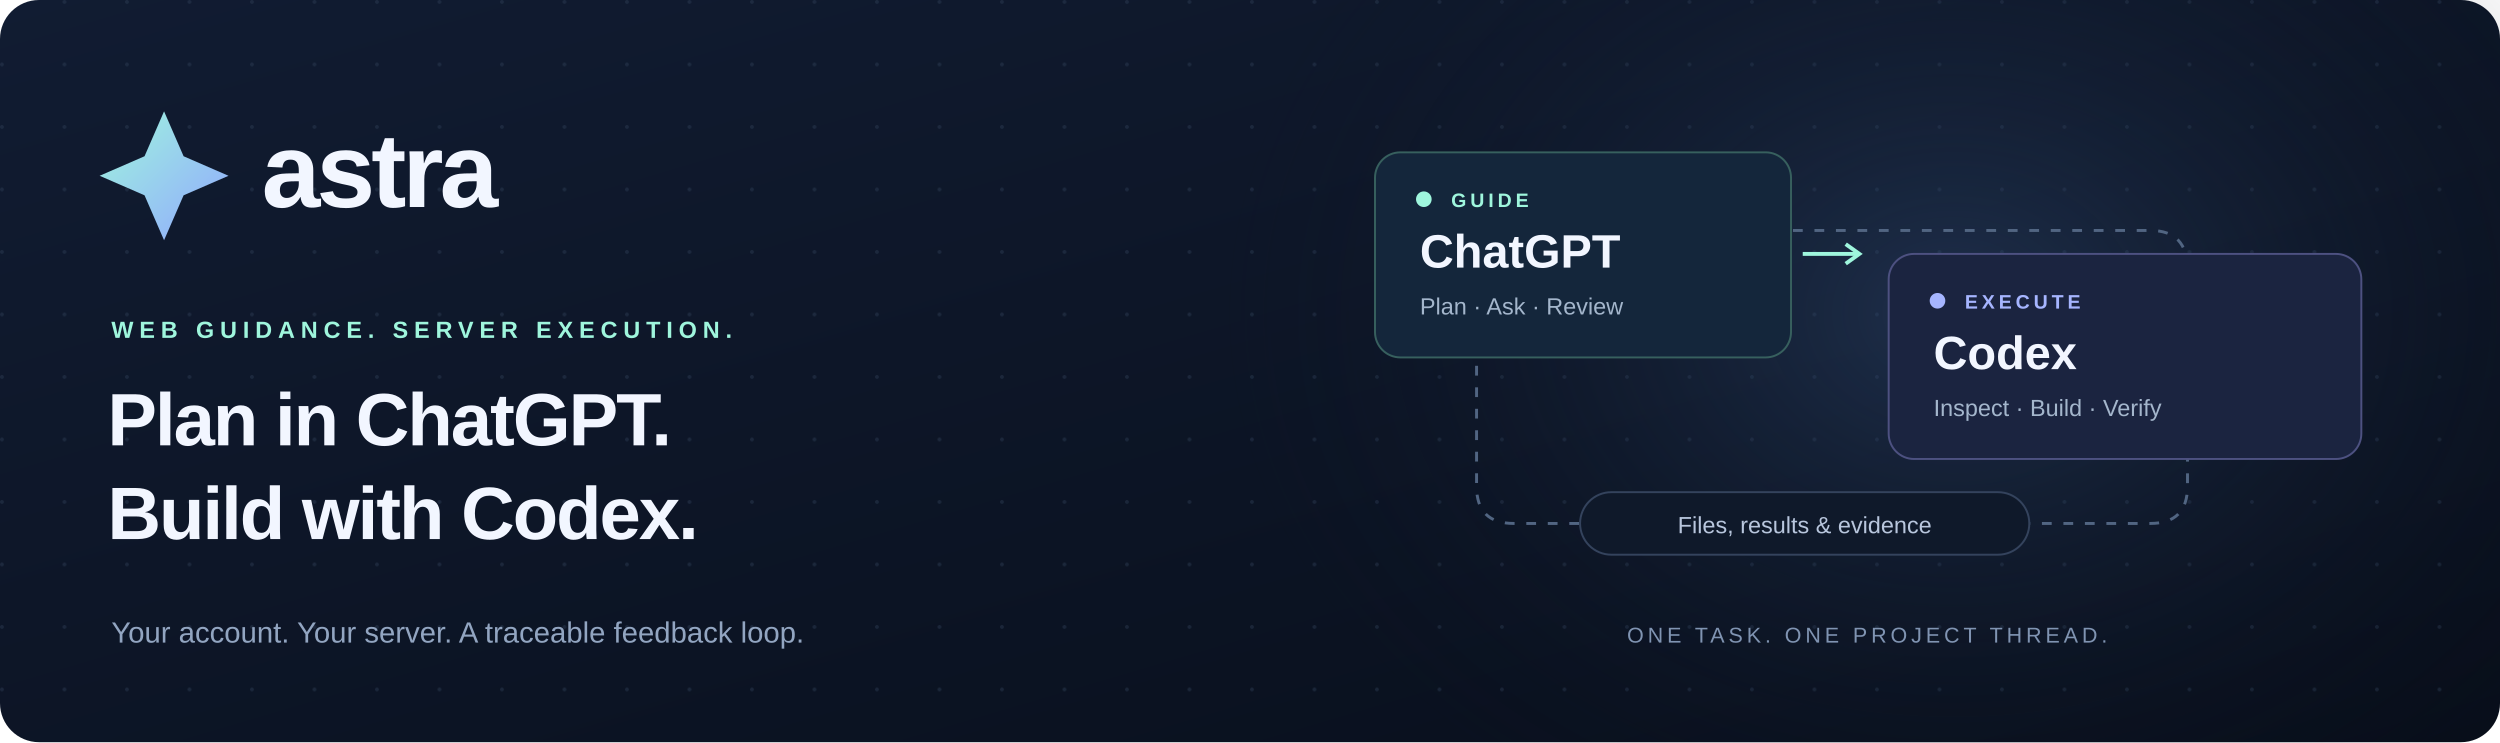
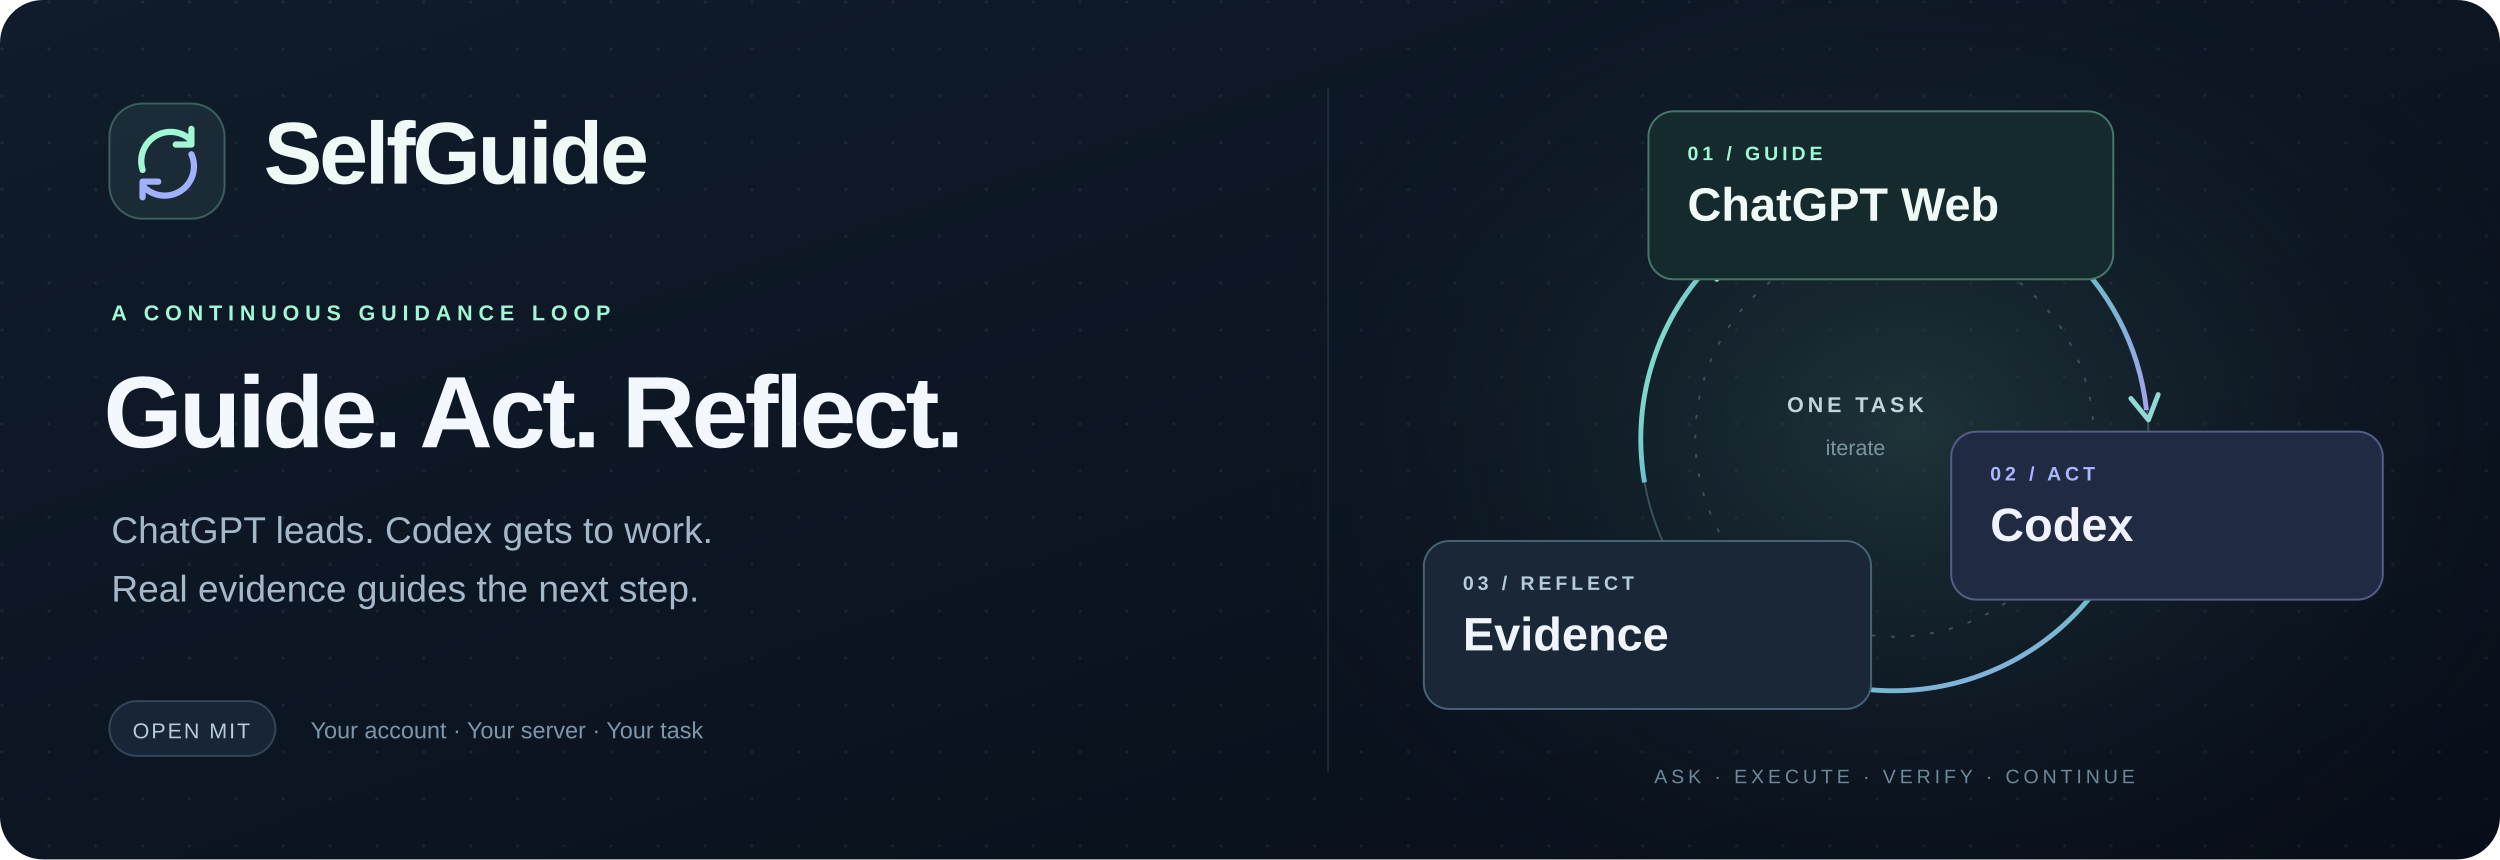
- <svg xmlns="http://www.w3.org/2000/svg" width="1280" height="380" viewBox="0 0 1280 380" role="img" aria-labelledby="title desc">
+ <svg xmlns="http://www.w3.org/2000/svg" width="1280" height="440" viewBox="0 0 1280 440" role="img" aria-labelledby="title desc">
  <defs>
    <linearGradient id="bg" x1="0" y1="0" x2="1" y2="1">
-       <stop stop-color="#111c32" />
-       <stop offset="1" stop-color="#080e1a" />
+       <stop stop-color="#101c2b" />
+       <stop offset="1" stop-color="#080e19" />
    </linearGradient>
-     <linearGradient id="star" x1="0" y1="0" x2="1" y2="1">
-       <stop stop-color="#9ff6dd" />
-       <stop offset="1" stop-color="#91a7ff" />
+     <radialGradient id="halo">
+       <stop stop-color="#315452" stop-opacity=".5" />
+       <stop offset="1" stop-color="#101b29" stop-opacity="0" />
+     </radialGradient>
+     <linearGradient id="ring" x1="0" y1="0" x2="1" y2="1">
+       <stop stop-color="#a1f8d4" />
+       <stop offset=".55" stop-color="#67bfc8" />
+       <stop offset="1" stop-color="#a2a4ed" />
    </linearGradient>
-     <radialGradient id="glow">
-       <stop stop-color="#314b73" stop-opacity=".5" />
-       <stop offset="1" stop-color="#0b1220" stop-opacity="0" />
-     </radialGradient>
-     <pattern id="grid" width="32" height="32" patternUnits="userSpaceOnUse">
-       <circle cx="1" cy="1" r="1" fill="#314259" opacity=".4" />
+     <pattern id="dots" width="24" height="24" patternUnits="userSpaceOnUse">
+       <circle cx="1" cy="1" r=".8" fill="#a1bbd0" opacity=".1" />
    </pattern>
  </defs>
-   <rect width="1280" height="380" rx="20" fill="url(#bg)" />
-   <rect width="1280" height="380" rx="20" fill="url(#grid)" />
-   <ellipse cx="1000" cy="160" rx="380" ry="300" fill="url(#glow)" />
-   <path d="M84 57 L94 80 L117 90 L94 100 L84 123 L74 100 L51 90 L74 80 Z" fill="url(#star)" />
-   <text x="134" y="106" fill="#f2f6ff" font-family="Arial, Helvetica, sans-serif" font-size="54" font-weight="700" letter-spacing="-2">astra</text>
-   <text x="57" y="173" fill="#9ff6dd" font-family="Arial, Helvetica, sans-serif" font-size="12" font-weight="700" letter-spacing="3">WEB GUIDANCE. SERVER EXECUTION.</text>
-   <text x="55" y="228" fill="#f2f6ff" font-family="Arial, Helvetica, sans-serif" font-size="38" font-weight="700" letter-spacing="-1">Plan in ChatGPT.</text>
-   <text x="55" y="276" fill="#f2f6ff" font-family="Arial, Helvetica, sans-serif" font-size="38" font-weight="700" letter-spacing="-1">Build with Codex.</text>
-   <text x="57" y="329" fill="#92a5c1" font-family="Arial, Helvetica, sans-serif" font-size="15">Your account. Your server. A traceable feedback loop.</text>
+   <rect width="1280" height="440" rx="22" fill="url(#bg)" />
+   <rect width="1280" height="440" rx="22" fill="url(#dots)" />
+   <ellipse cx="978" cy="220" rx="345" ry="270" fill="url(#halo)" />
+   <path d="M680 45 V395" stroke="#354557" stroke-opacity=".45" />
  <g font-family="Arial, Helvetica, sans-serif">
-     <path d="M885 118 H1101 Q1120 118 1120 138 V249 Q1120 268 1101 268 H775 Q756 268 756 249 V160" fill="none" stroke="#516582" stroke-width="1.5" stroke-dasharray="5 6" />
-     <path d="M750 168 L756 156 L762 168" fill="none" stroke="#9ff6dd" stroke-width="2" />
-     <rect x="704" y="78" width="213" height="105" rx="13" fill="#14263b" stroke="#37605e" />
-     <circle cx="729" cy="102" r="4" fill="#9ff6dd" />
-     <text x="743" y="106" fill="#9ff6dd" font-size="10" letter-spacing="2" font-weight="700">GUIDE</text>
-     <text x="727" y="137" fill="#f2f6ff" font-size="24" font-weight="700">ChatGPT</text>
-     <text x="727" y="161" fill="#a4b6cc" font-size="12">Plan · Ask · Review</text>
-     <path d="M923 130 H951" stroke="#9ff6dd" stroke-width="2" />
-     <path d="M945 125 L952 130 L945 135" fill="none" stroke="#9ff6dd" stroke-width="2" />
-     <rect x="967" y="130" width="242" height="105" rx="13" fill="#1b2440" stroke="#4d5181" />
-     <circle cx="992" cy="154" r="4" fill="#a6b5ff" />
-     <text x="1006" y="158" fill="#a6b5ff" font-size="10" letter-spacing="2" font-weight="700">EXECUTE</text>
-     <text x="990" y="189" fill="#f2f6ff" font-size="24" font-weight="700">Codex</text>
-     <text x="990" y="213" fill="#a4b6cc" font-size="12">Inspect · Build · Verify</text>
-     <rect x="809" y="252" width="230" height="32" rx="16" fill="#0f192a" stroke="#34435d" />
-     <text x="924" y="273" text-anchor="middle" fill="#b8c6dd" font-size="12">Files, results &amp; evidence</text>
-     <text x="956" y="329" text-anchor="middle" fill="#8094b2" font-size="11" letter-spacing="2">ONE TASK. ONE PROJECT THREAD.</text>
+     <rect x="56" y="53" width="59" height="59" rx="17" fill="#a1f8d4" fill-opacity=".08" stroke="#a1f8d4" stroke-opacity=".28" />
+     <path d="M73 87 A15 15 0 0 1 98 72 M98 66 V74 H90" fill="none" stroke="#a1f8d4" stroke-width="3.2" stroke-linecap="round" stroke-linejoin="round" />
+     <path d="M98 79 A15 15 0 0 1 73 95 M73 101 V93 H81" fill="none" stroke="#a2b1ff" stroke-width="3.2" stroke-linecap="round" stroke-linejoin="round" />
+     <text x="135" y="94" fill="#effaf6" font-size="45" font-weight="700" letter-spacing="-1.6">SelfGuide</text>
+     <text x="57" y="164" fill="#a1f8d4" font-size="11" font-weight="700" letter-spacing="3">A CONTINUOUS GUIDANCE LOOP</text>
+     <text x="53" y="229" fill="#f3f8ff" font-size="52" font-weight="700" letter-spacing="-1.8">Guide. Act. Reflect.</text>
+     <text x="57" y="278" fill="#a5b8ca" font-size="19">ChatGPT leads. Codex gets to work.</text>
+     <text x="57" y="308" fill="#a5b8ca" font-size="19">Real evidence guides the next step.</text>
+     <rect x="56" y="359" width="85" height="28" rx="14" fill="#172536" stroke="#344559" />
+     <text x="98" y="378" text-anchor="middle" fill="#b8ccd9" font-size="11" letter-spacing="1">OPEN MIT</text>
+     <text x="159" y="378" fill="#7e95aa" font-size="12">Your account · Your server · Your task</text>
+     <circle cx="970" cy="224" r="130" fill="none" stroke="#38525b" stroke-width="1" />
+     <circle cx="970" cy="224" r="102" fill="none" stroke="#38525b" stroke-width="1" stroke-dasharray="2 8" />
+     <path d="M966 94 A130 130 0 0 1 1099 210" fill="none" stroke="url(#ring)" stroke-width="2.5" />
+     <path d="M1091 204 L1100 215 L1105 202" fill="none" stroke="#91d9d4" stroke-width="2.5" stroke-linecap="round" stroke-linejoin="round" />
+     <path d="M1087 279 A130 130 0 0 1 899 333" fill="none" stroke="url(#ring)" stroke-width="2.5" />
+     <path d="M905 342 L895 331 L908 328" fill="none" stroke="#a2b1ed" stroke-width="2.5" stroke-linecap="round" stroke-linejoin="round" />
+     <path d="M842 247 A130 130 0 0 1 879 132" fill="none" stroke="url(#ring)" stroke-width="2.5" />
+     <path d="M866 136 L882 129 L879 143" fill="none" stroke="#a1f8d4" stroke-width="2.5" stroke-linecap="round" stroke-linejoin="round" />
+     <rect x="844" y="57" width="238" height="86" rx="13" fill="#142a2c" stroke="#46776b" />
+     <text x="864" y="82" fill="#a1f8d4" font-size="10" font-weight="700" letter-spacing="2">01 / GUIDE</text>
+     <text x="864" y="113" fill="#effaf6" font-size="24" font-weight="700">ChatGPT Web</text>
+     <rect x="999" y="221" width="221" height="86" rx="13" fill="#202a43" stroke="#555d89" />
+     <text x="1019" y="246" fill="#aab6ff" font-size="10" font-weight="700" letter-spacing="2">02 / ACT</text>
+     <text x="1019" y="277" fill="#f0f2ff" font-size="24" font-weight="700">Codex</text>
+     <rect x="729" y="277" width="229" height="86" rx="13" fill="#192736" stroke="#486276" />
+     <text x="749" y="302" fill="#b6ccdd" font-size="10" font-weight="700" letter-spacing="2">03 / REFLECT</text>
+     <text x="749" y="333" fill="#eff5fa" font-size="24" font-weight="700">Evidence</text>
+     <text x="950" y="211" text-anchor="middle" fill="#c2d5dc" font-size="11" font-weight="700" letter-spacing="2">ONE TASK</text>
+     <text x="950" y="233" text-anchor="middle" fill="#7995a3" font-size="11">iterate</text>
+     <text x="970" y="401" text-anchor="middle" fill="#6f899c" font-size="10" letter-spacing="2">ASK · EXECUTE · VERIFY · CONTINUE</text>
  </g>
</svg>
